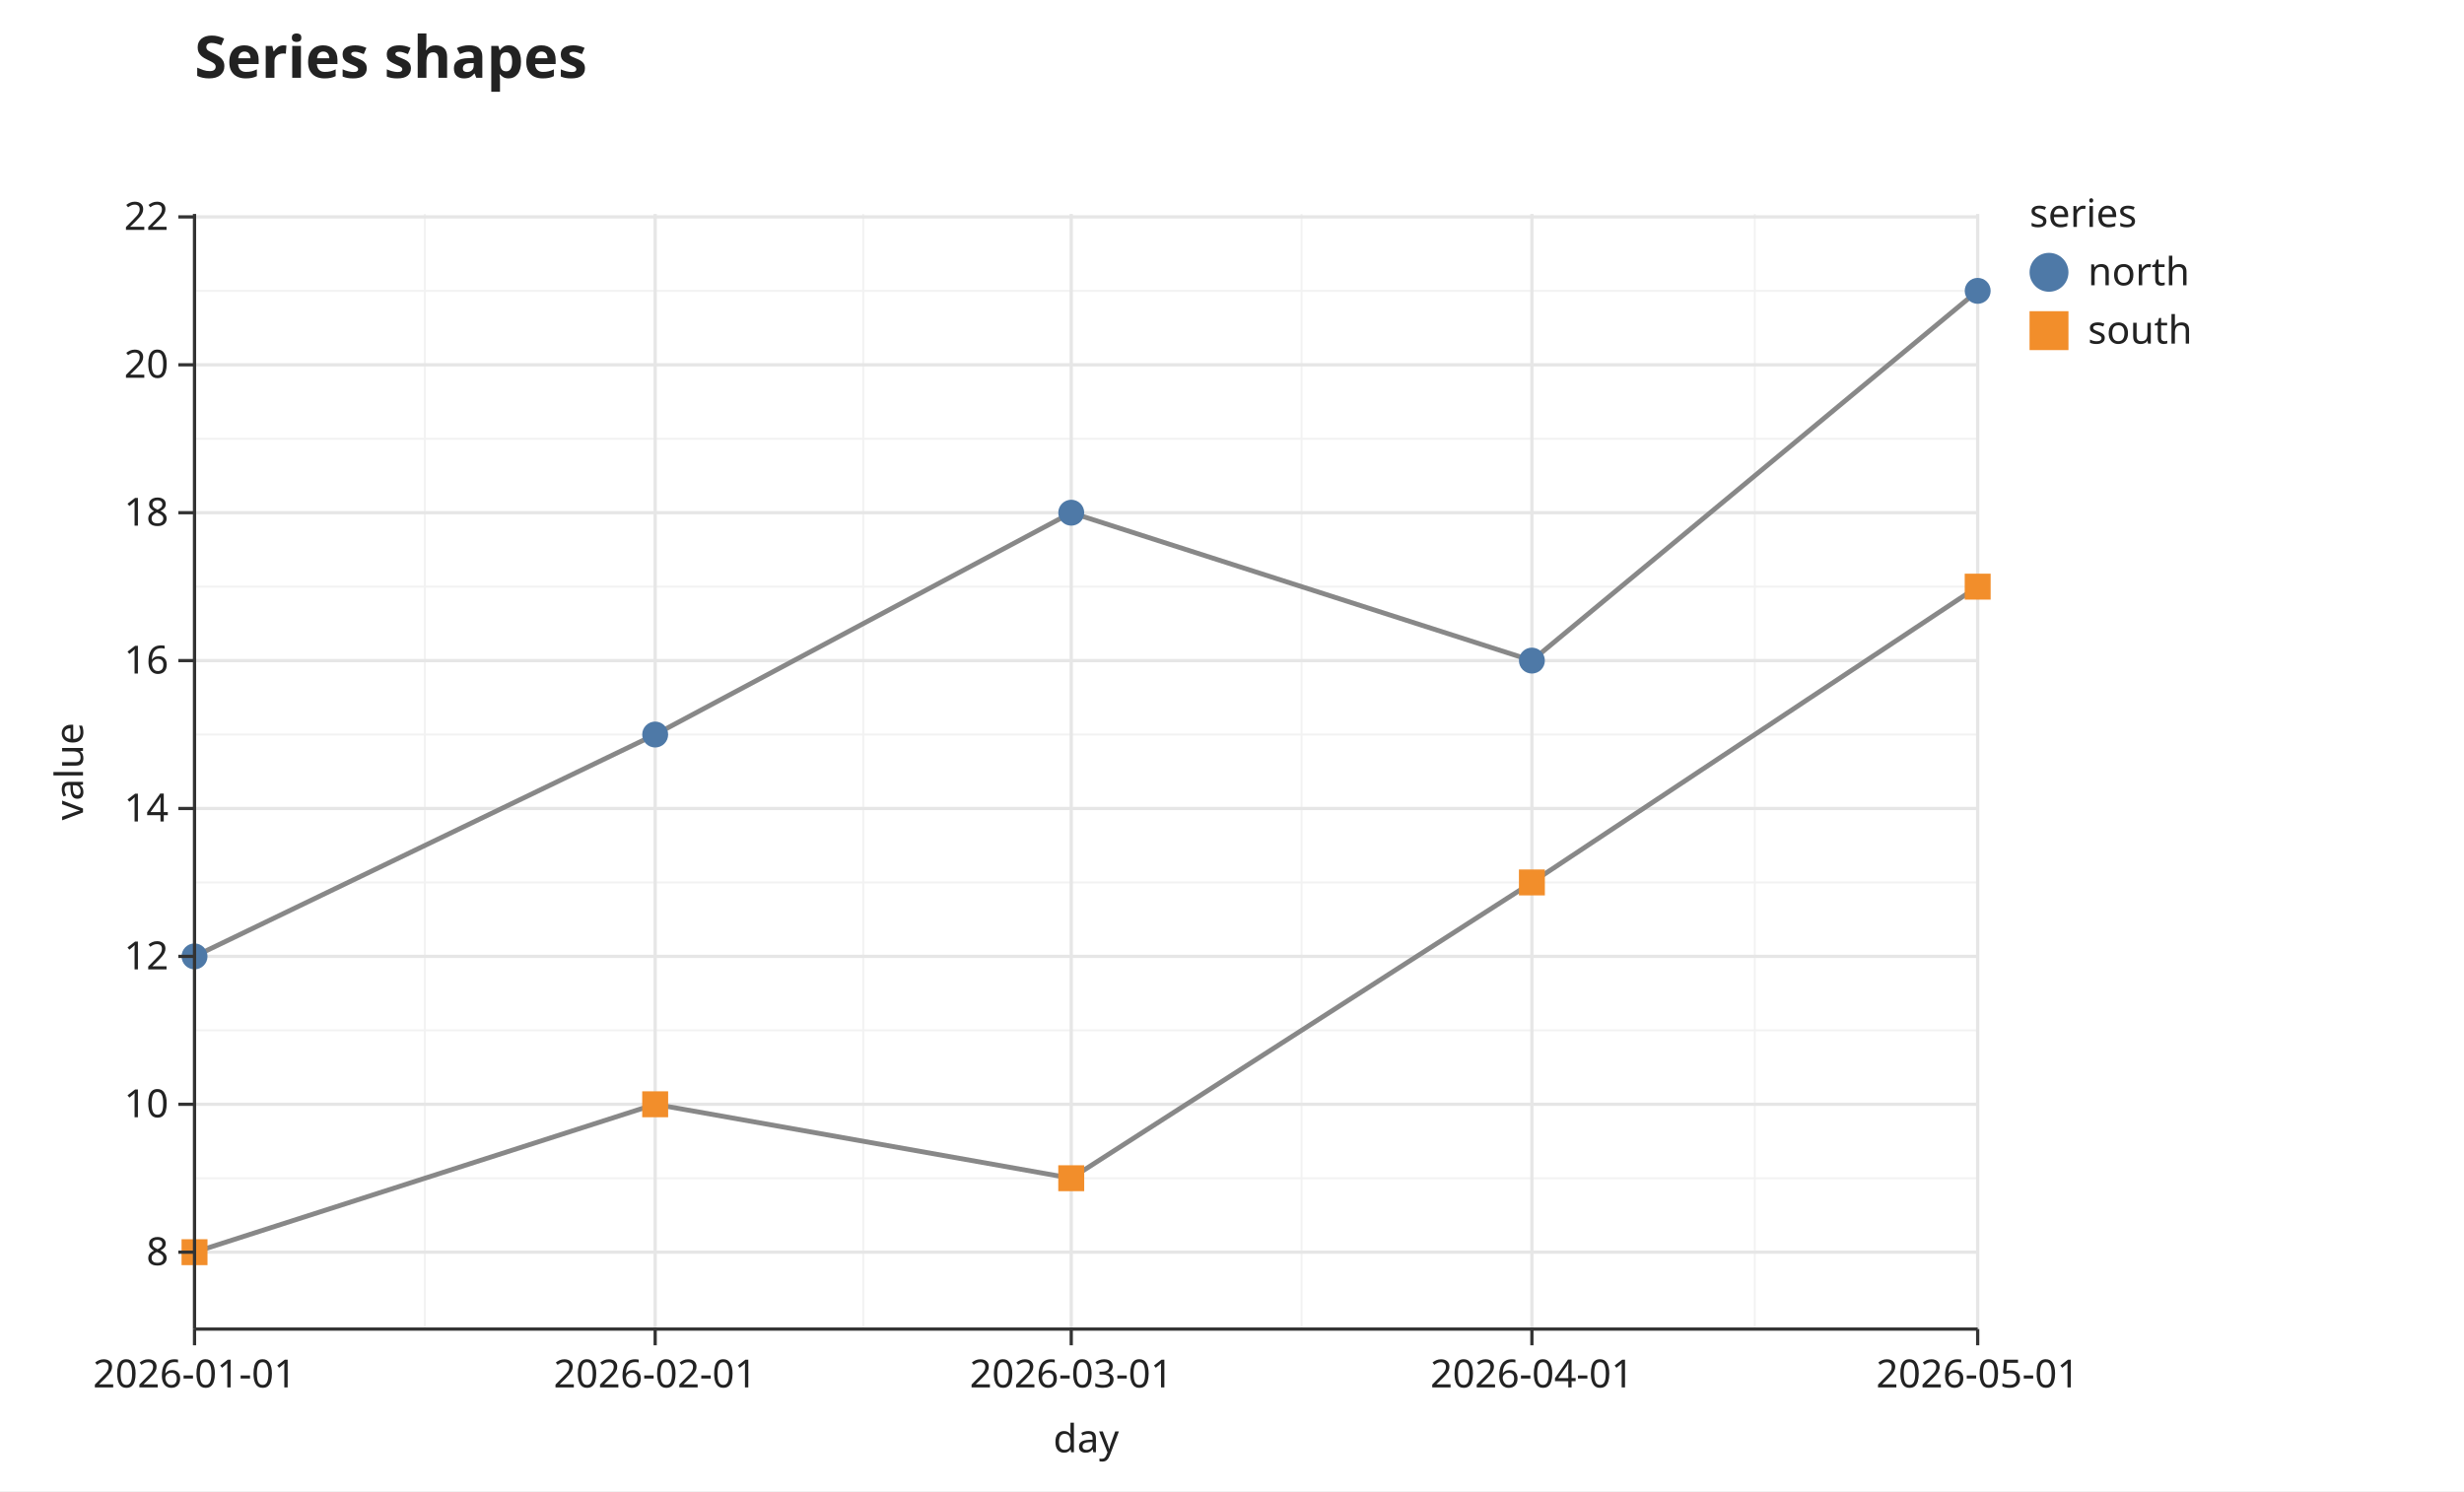
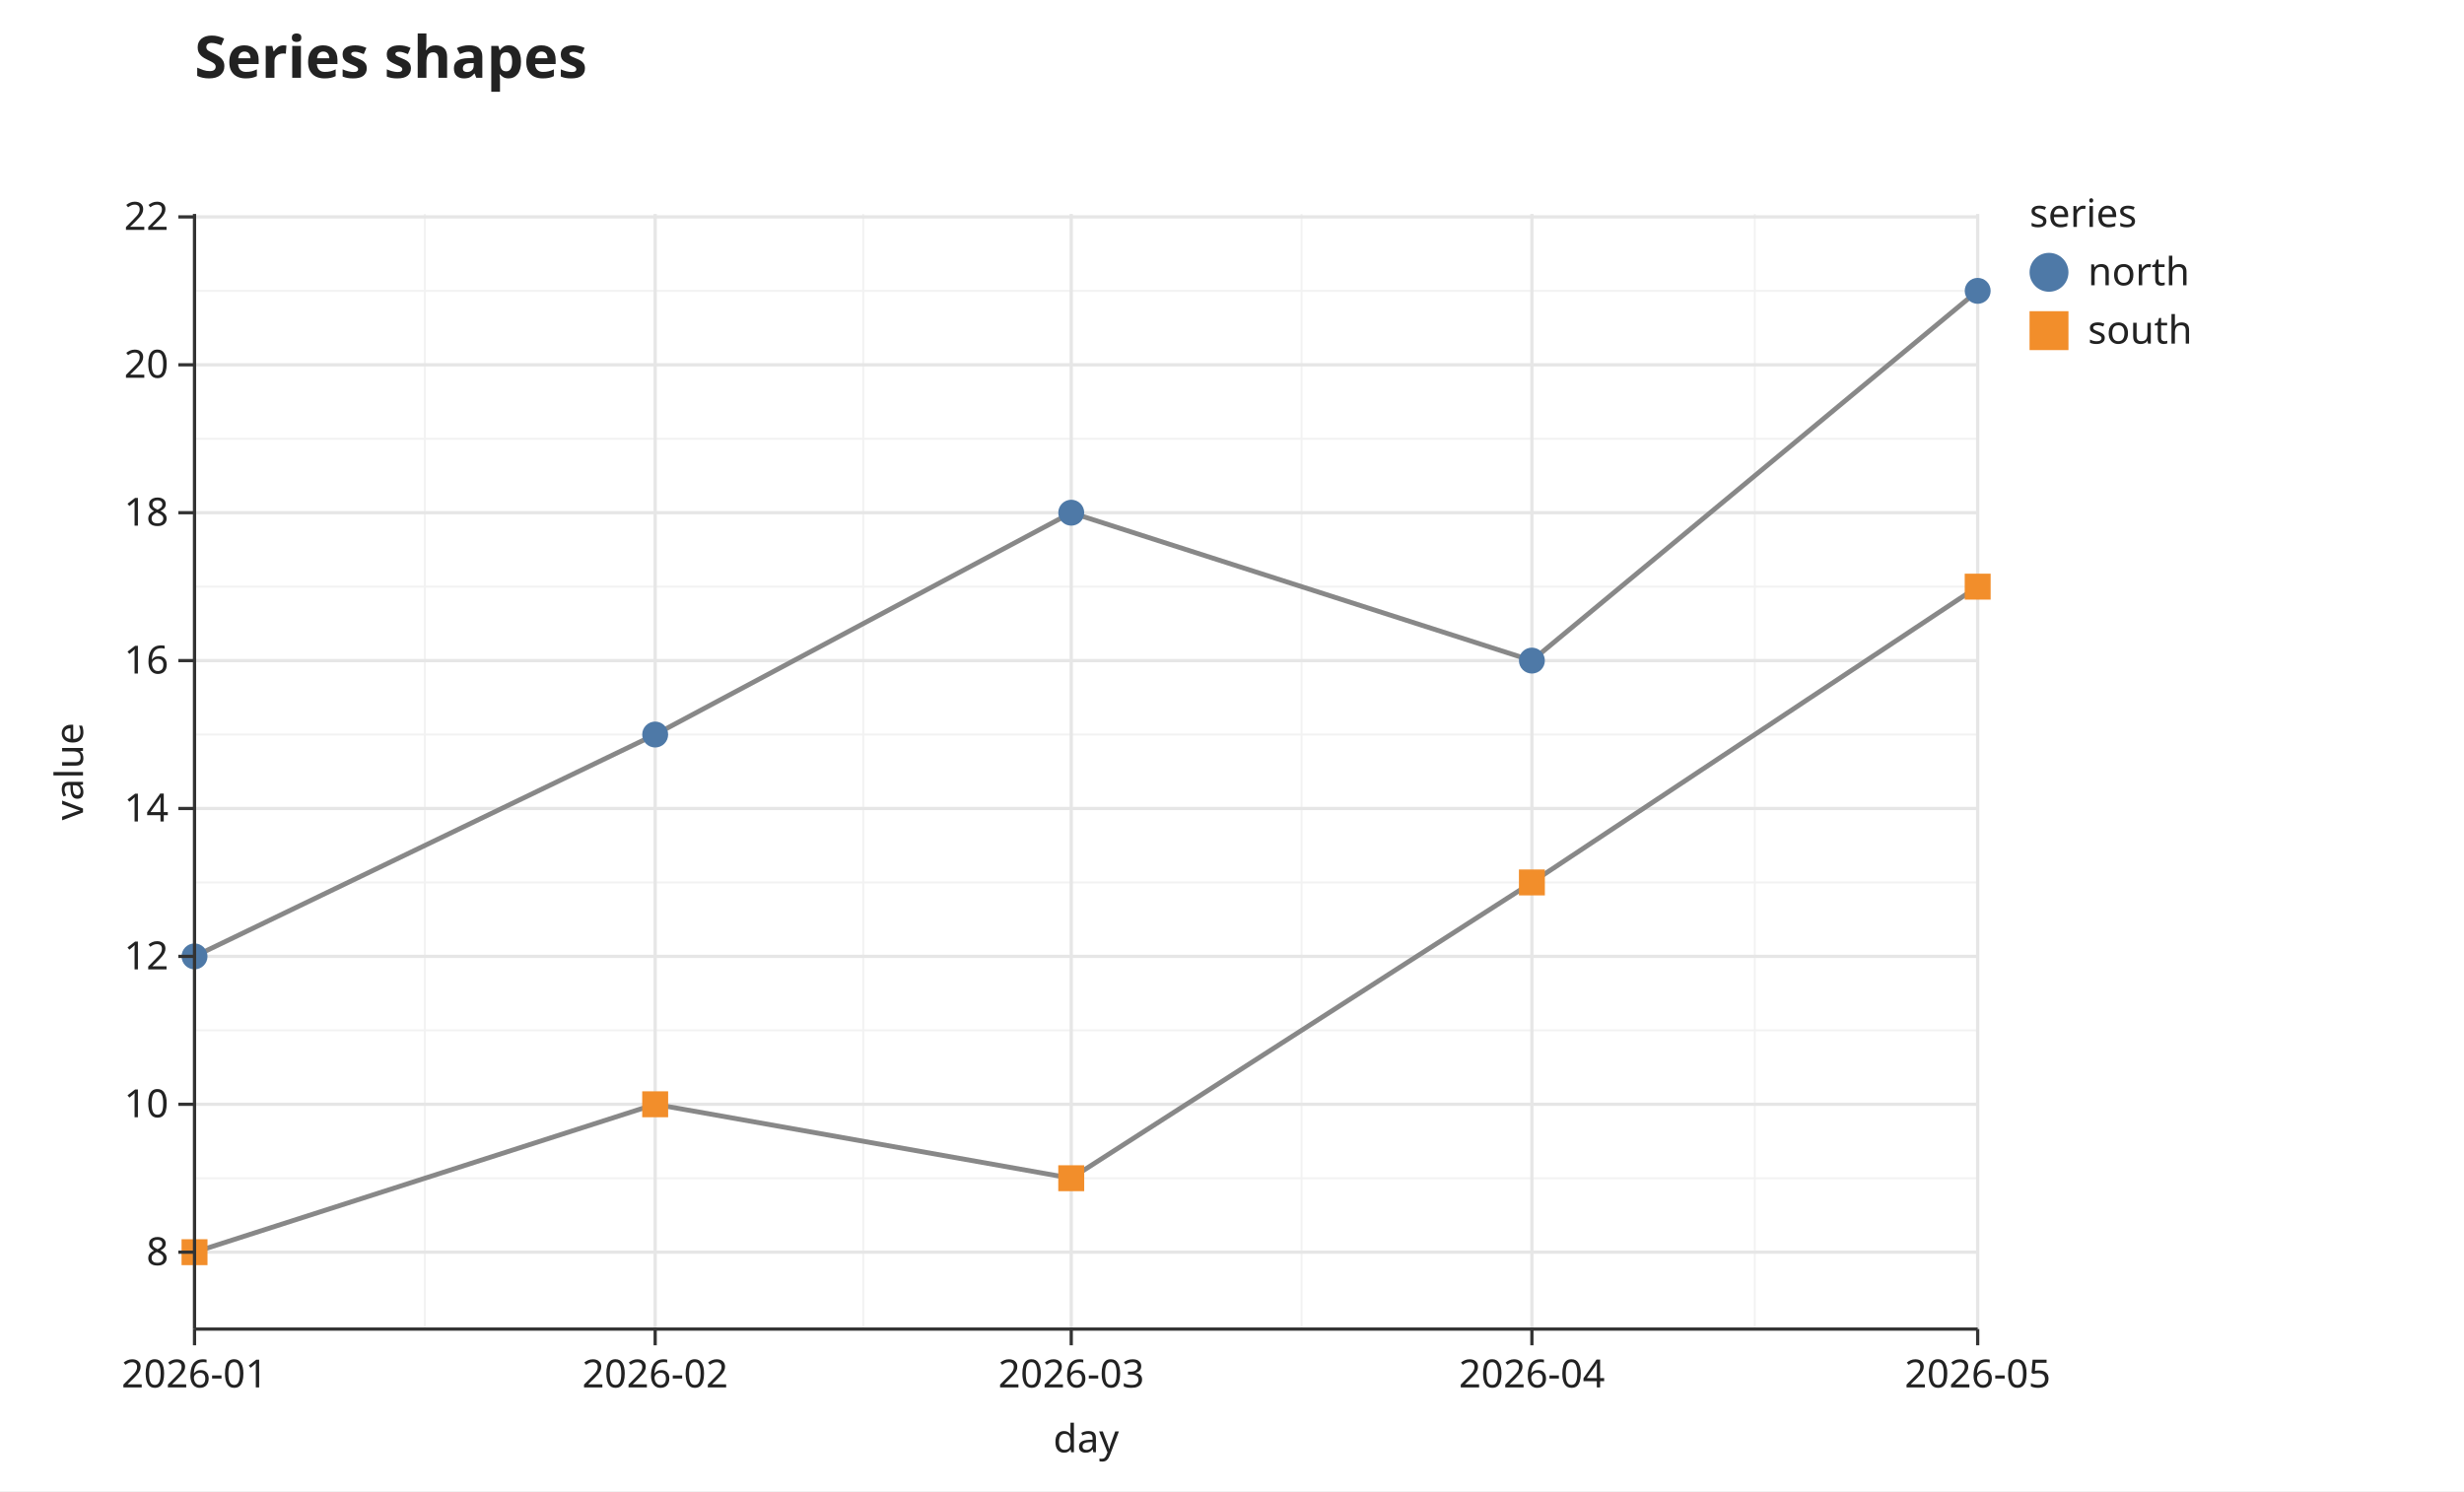
<svg xmlns="http://www.w3.org/2000/svg" width="760" height="460" viewBox="0 0 760 460" role="img" aria-label="Series shapes">
  <rect class="algraf-background" x="0" y="0" width="760" height="460" fill="#ffffff" />
  <text class="algraf-title" x="60" y="24" font-family="system-ui, sans-serif" font-size="18" font-weight="600" fill="#222222">Series shapes</text>
  <rect class="algraf-plot-area" x="60" y="66" width="550" height="344" fill="#ffffff" />
  <g class="algraf-grid">
    <line x1="131.042" y1="66" x2="131.042" y2="410" stroke="#f2f2f2" stroke-width="0.6" />
    <line x1="266.25" y1="66" x2="266.25" y2="410" stroke="#f2f2f2" stroke-width="0.6" />
    <line x1="401.458" y1="66" x2="401.458" y2="410" stroke="#f2f2f2" stroke-width="0.6" />
    <line x1="541.25" y1="66" x2="541.25" y2="410" stroke="#f2f2f2" stroke-width="0.6" />
    <line x1="60" y1="363.464" x2="610" y2="363.464" stroke="#f2f2f2" stroke-width="0.6" />
    <line x1="60" y1="317.841" x2="610" y2="317.841" stroke="#f2f2f2" stroke-width="0.6" />
    <line x1="60" y1="272.218" x2="610" y2="272.218" stroke="#f2f2f2" stroke-width="0.6" />
    <line x1="60" y1="226.594" x2="610" y2="226.594" stroke="#f2f2f2" stroke-width="0.6" />
    <line x1="60" y1="180.971" x2="610" y2="180.971" stroke="#f2f2f2" stroke-width="0.6" />
    <line x1="60" y1="135.347" x2="610" y2="135.347" stroke="#f2f2f2" stroke-width="0.6" />
    <line x1="60" y1="89.724" x2="610" y2="89.724" stroke="#f2f2f2" stroke-width="0.6" />
    <line x1="60" y1="66" x2="60" y2="410" stroke="#e6e6e6" stroke-width="1" />
    <line x1="202.083" y1="66" x2="202.083" y2="410" stroke="#e6e6e6" stroke-width="1" />
    <line x1="330.417" y1="66" x2="330.417" y2="410" stroke="#e6e6e6" stroke-width="1" />
    <line x1="472.5" y1="66" x2="472.5" y2="410" stroke="#e6e6e6" stroke-width="1" />
    <line x1="610" y1="66" x2="610" y2="410" stroke="#e6e6e6" stroke-width="1" />
    <line x1="60" y1="386.276" x2="610" y2="386.276" stroke="#e6e6e6" stroke-width="1" />
    <line x1="60" y1="340.653" x2="610" y2="340.653" stroke="#e6e6e6" stroke-width="1" />
    <line x1="60" y1="295.029" x2="610" y2="295.029" stroke="#e6e6e6" stroke-width="1" />
    <line x1="60" y1="249.406" x2="610" y2="249.406" stroke="#e6e6e6" stroke-width="1" />
    <line x1="60" y1="203.782" x2="610" y2="203.782" stroke="#e6e6e6" stroke-width="1" />
    <line x1="60" y1="158.159" x2="610" y2="158.159" stroke="#e6e6e6" stroke-width="1" />
    <line x1="60" y1="112.536" x2="610" y2="112.536" stroke="#e6e6e6" stroke-width="1" />
    <line x1="60" y1="66.912" x2="610" y2="66.912" stroke="#e6e6e6" stroke-width="1" />
  </g>
  <g class="algraf-layer algraf-geom-line">
    <path d="M60 295.029 L202.083 226.594 L330.417 158.159 L472.5 203.782 L610 89.724" fill="none" stroke="#888888" stroke-width="1.5" opacity="1" />
    <path d="M60 386.276 L202.083 340.653 L330.417 363.464 L472.5 272.218 L610 180.971" fill="none" stroke="#888888" stroke-width="1.5" opacity="1" />
  </g>
  <g class="algraf-layer algraf-geom-point">
    <circle cx="60" cy="295.029" r="4" fill="#4E79A7" opacity="1" />
    <circle cx="202.083" cy="226.594" r="4" fill="#4E79A7" opacity="1" />
    <circle cx="330.417" cy="158.159" r="4" fill="#4E79A7" opacity="1" />
    <circle cx="472.5" cy="203.782" r="4" fill="#4E79A7" opacity="1" />
    <circle cx="610" cy="89.724" r="4" fill="#4E79A7" opacity="1" />
    <rect x="56" y="382.276" width="8" height="8" fill="#F28E2B" opacity="1" />
    <rect x="198.083" y="336.653" width="8" height="8" fill="#F28E2B" opacity="1" />
    <rect x="326.417" y="359.464" width="8" height="8" fill="#F28E2B" opacity="1" />
    <rect x="468.5" y="268.218" width="8" height="8" fill="#F28E2B" opacity="1" />
    <rect x="606" y="176.971" width="8" height="8" fill="#F28E2B" opacity="1" />
  </g>
  <g class="algraf-axes">
    <line x1="60" y1="410" x2="610" y2="410" stroke="#333333" stroke-width="1" />
    <line x1="60" y1="410" x2="60" y2="415" stroke="#333333" stroke-width="1" />
-     <text x="60" y="428" text-anchor="middle" font-family="system-ui, sans-serif" font-size="12" fill="#222222">2026-01-01</text>
+     <text x="60" y="428" text-anchor="middle" font-family="system-ui, sans-serif" font-size="12" fill="#222222">2026-01</text>
    <line x1="202.083" y1="410" x2="202.083" y2="415" stroke="#333333" stroke-width="1" />
-     <text x="202.083" y="428" text-anchor="middle" font-family="system-ui, sans-serif" font-size="12" fill="#222222">2026-02-01</text>
+     <text x="202.083" y="428" text-anchor="middle" font-family="system-ui, sans-serif" font-size="12" fill="#222222">2026-02</text>
    <line x1="330.417" y1="410" x2="330.417" y2="415" stroke="#333333" stroke-width="1" />
-     <text x="330.417" y="428" text-anchor="middle" font-family="system-ui, sans-serif" font-size="12" fill="#222222">2026-03-01</text>
+     <text x="330.417" y="428" text-anchor="middle" font-family="system-ui, sans-serif" font-size="12" fill="#222222">2026-03</text>
    <line x1="472.5" y1="410" x2="472.5" y2="415" stroke="#333333" stroke-width="1" />
-     <text x="472.5" y="428" text-anchor="middle" font-family="system-ui, sans-serif" font-size="12" fill="#222222">2026-04-01</text>
+     <text x="472.5" y="428" text-anchor="middle" font-family="system-ui, sans-serif" font-size="12" fill="#222222">2026-04</text>
    <line x1="610" y1="410" x2="610" y2="415" stroke="#333333" stroke-width="1" />
-     <text x="610" y="428" text-anchor="middle" font-family="system-ui, sans-serif" font-size="12" fill="#222222">2026-05-01</text>
+     <text x="610" y="428" text-anchor="middle" font-family="system-ui, sans-serif" font-size="12" fill="#222222">2026-05</text>
    <text x="335" y="448" text-anchor="middle" font-family="system-ui, sans-serif" font-size="12" fill="#222222">day</text>
    <line x1="60" y1="66" x2="60" y2="410" stroke="#333333" stroke-width="1" />
    <line x1="55" y1="386.276" x2="60" y2="386.276" stroke="#333333" stroke-width="1" />
    <text x="52" y="390.276" text-anchor="end" font-family="system-ui, sans-serif" font-size="12" fill="#222222">8</text>
    <line x1="55" y1="340.653" x2="60" y2="340.653" stroke="#333333" stroke-width="1" />
    <text x="52" y="344.653" text-anchor="end" font-family="system-ui, sans-serif" font-size="12" fill="#222222">10</text>
    <line x1="55" y1="295.029" x2="60" y2="295.029" stroke="#333333" stroke-width="1" />
    <text x="52" y="299.029" text-anchor="end" font-family="system-ui, sans-serif" font-size="12" fill="#222222">12</text>
    <line x1="55" y1="249.406" x2="60" y2="249.406" stroke="#333333" stroke-width="1" />
    <text x="52" y="253.406" text-anchor="end" font-family="system-ui, sans-serif" font-size="12" fill="#222222">14</text>
    <line x1="55" y1="203.782" x2="60" y2="203.782" stroke="#333333" stroke-width="1" />
    <text x="52" y="207.782" text-anchor="end" font-family="system-ui, sans-serif" font-size="12" fill="#222222">16</text>
    <line x1="55" y1="158.159" x2="60" y2="158.159" stroke="#333333" stroke-width="1" />
    <text x="52" y="162.159" text-anchor="end" font-family="system-ui, sans-serif" font-size="12" fill="#222222">18</text>
    <line x1="55" y1="112.536" x2="60" y2="112.536" stroke="#333333" stroke-width="1" />
    <text x="52" y="116.536" text-anchor="end" font-family="system-ui, sans-serif" font-size="12" fill="#222222">20</text>
    <line x1="55" y1="66.912" x2="60" y2="66.912" stroke="#333333" stroke-width="1" />
    <text x="52" y="70.912" text-anchor="end" font-family="system-ui, sans-serif" font-size="12" fill="#222222">22</text>
    <text x="25.6" y="238" text-anchor="middle" transform="rotate(-90 25.6 238)" font-family="system-ui, sans-serif" font-size="12" fill="#222222">value</text>
  </g>
  <g class="algraf-legends">
    <text x="626" y="70" text-anchor="start" font-family="system-ui, sans-serif" font-size="12" fill="#222222">series</text>
    <circle cx="632" cy="84" r="6" fill="#4E79A7" />
    <text x="644" y="88" text-anchor="start" font-family="system-ui, sans-serif" font-size="12" fill="#222222">north</text>
    <rect x="626" y="96" width="12" height="12" fill="#F28E2B" />
    <text x="644" y="106" text-anchor="start" font-family="system-ui, sans-serif" font-size="12" fill="#222222">south</text>
  </g>
</svg>
